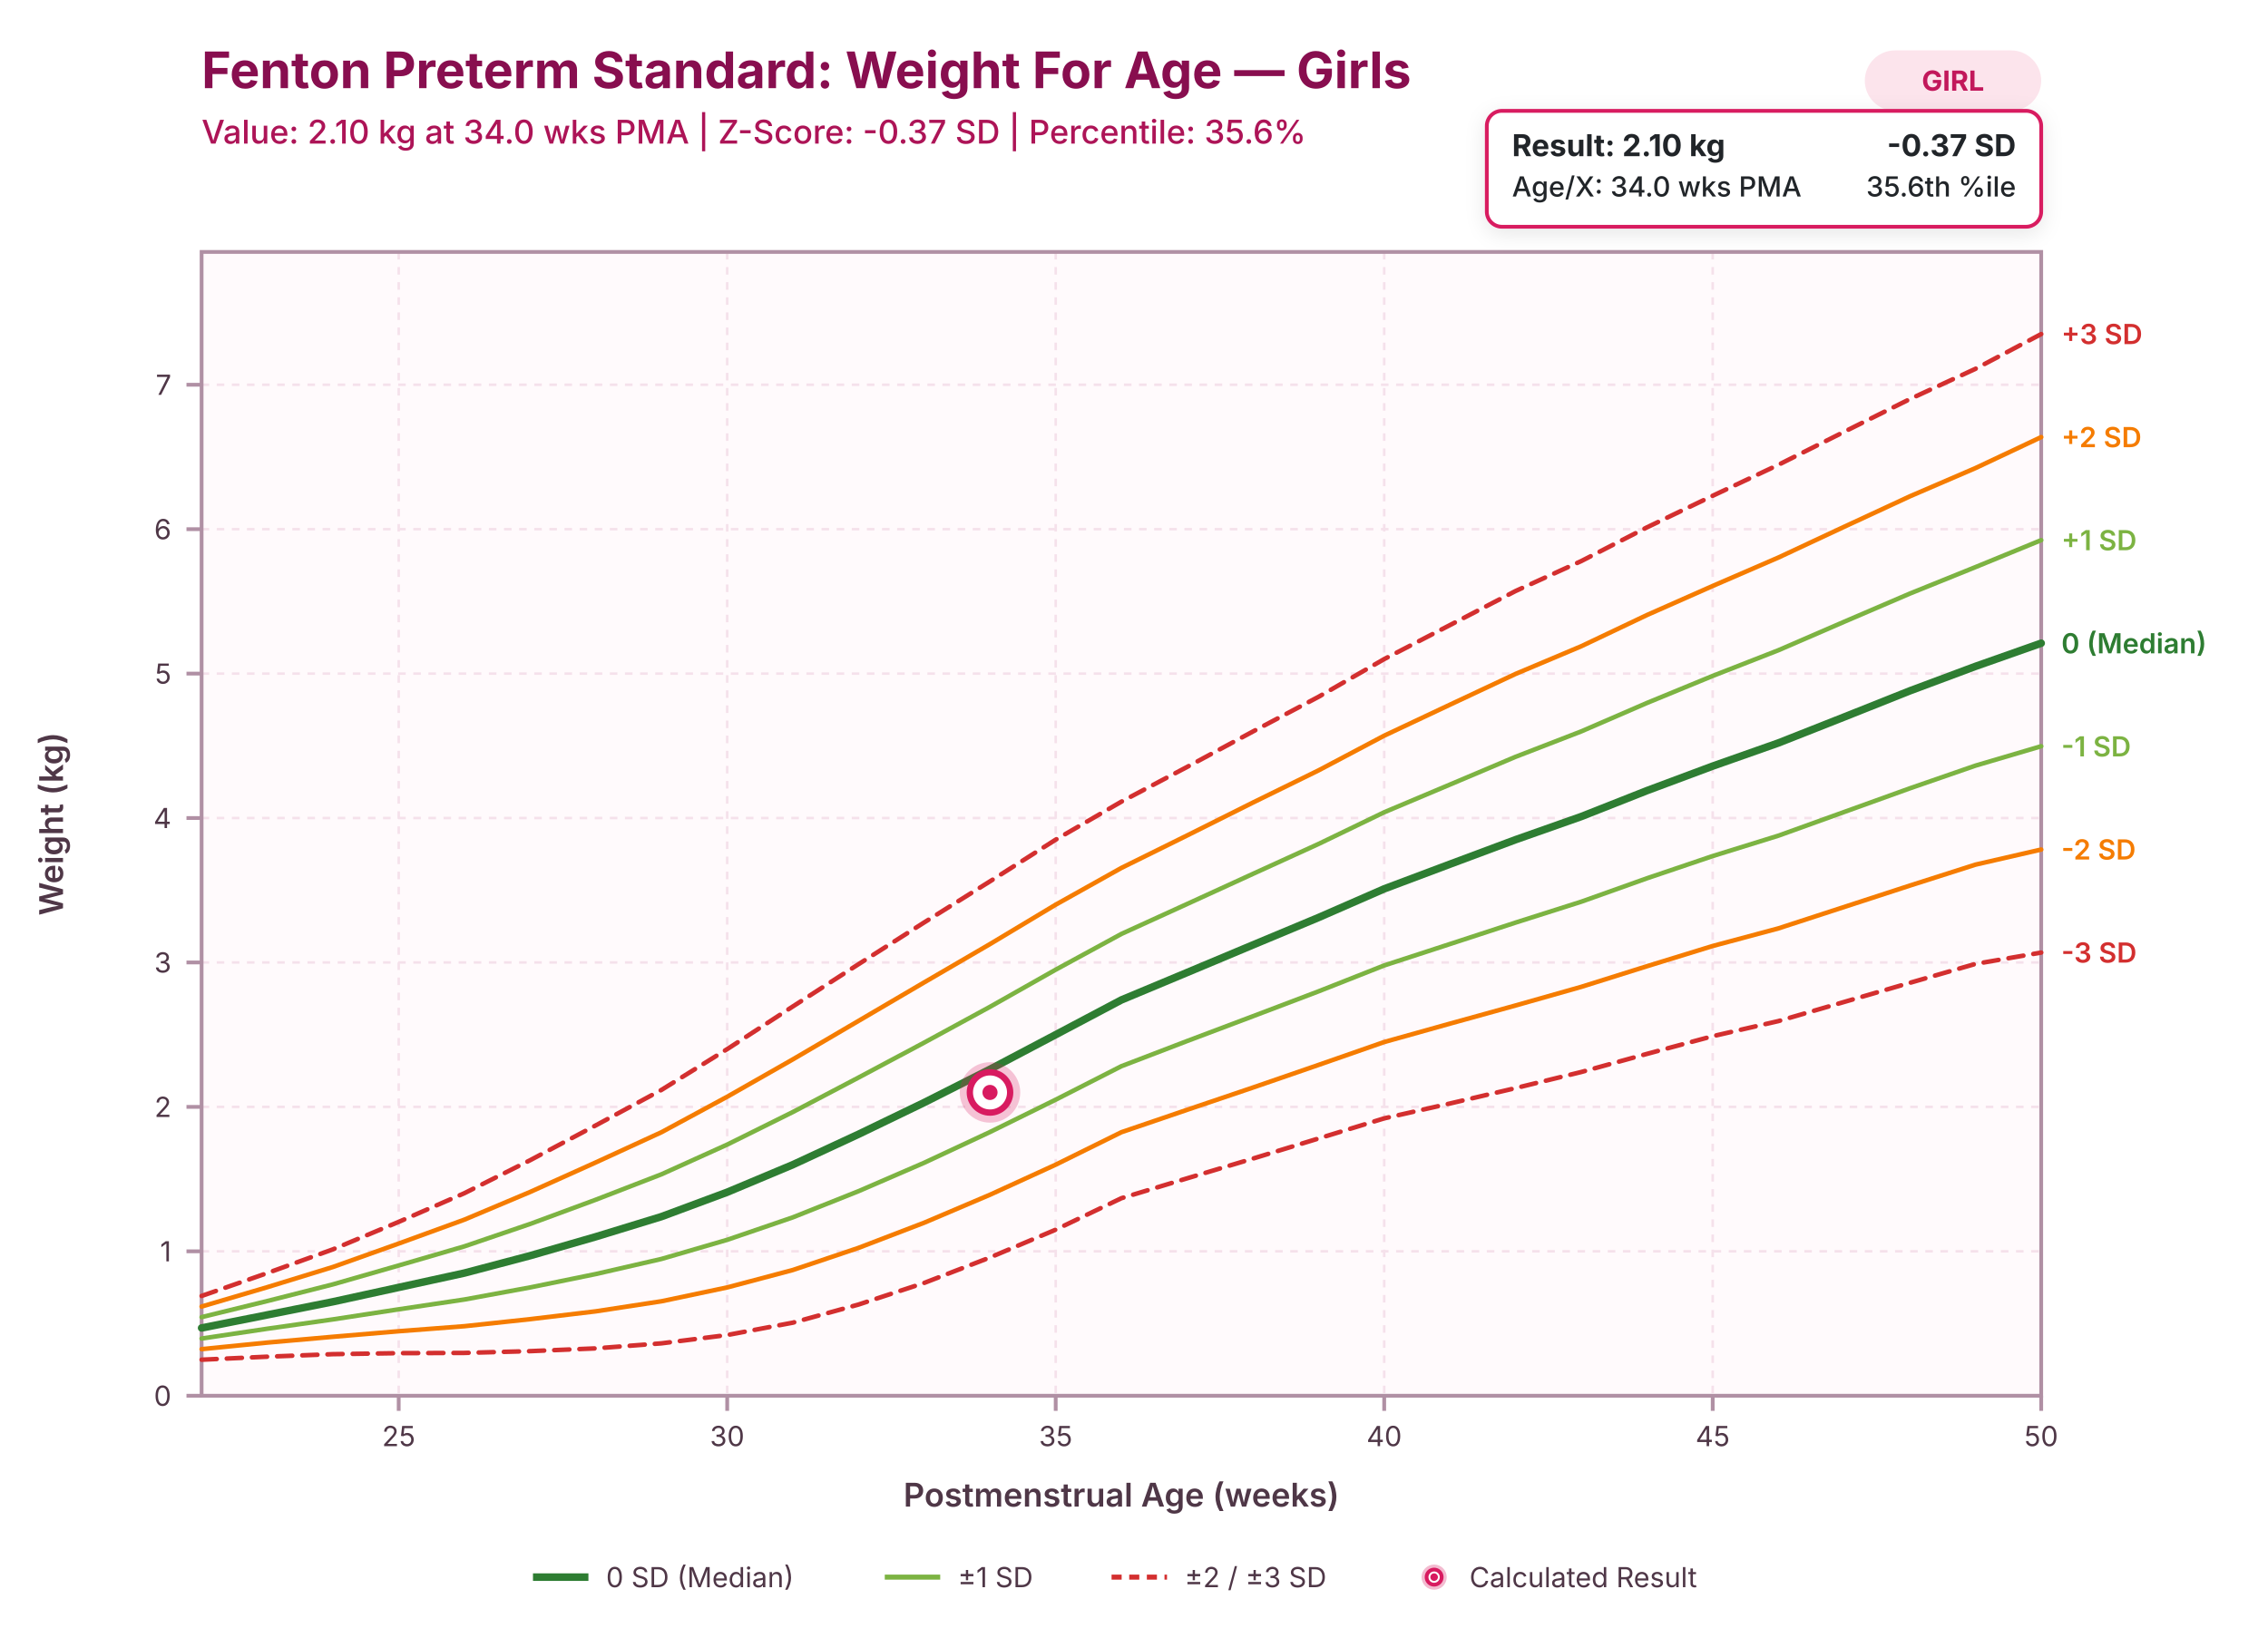
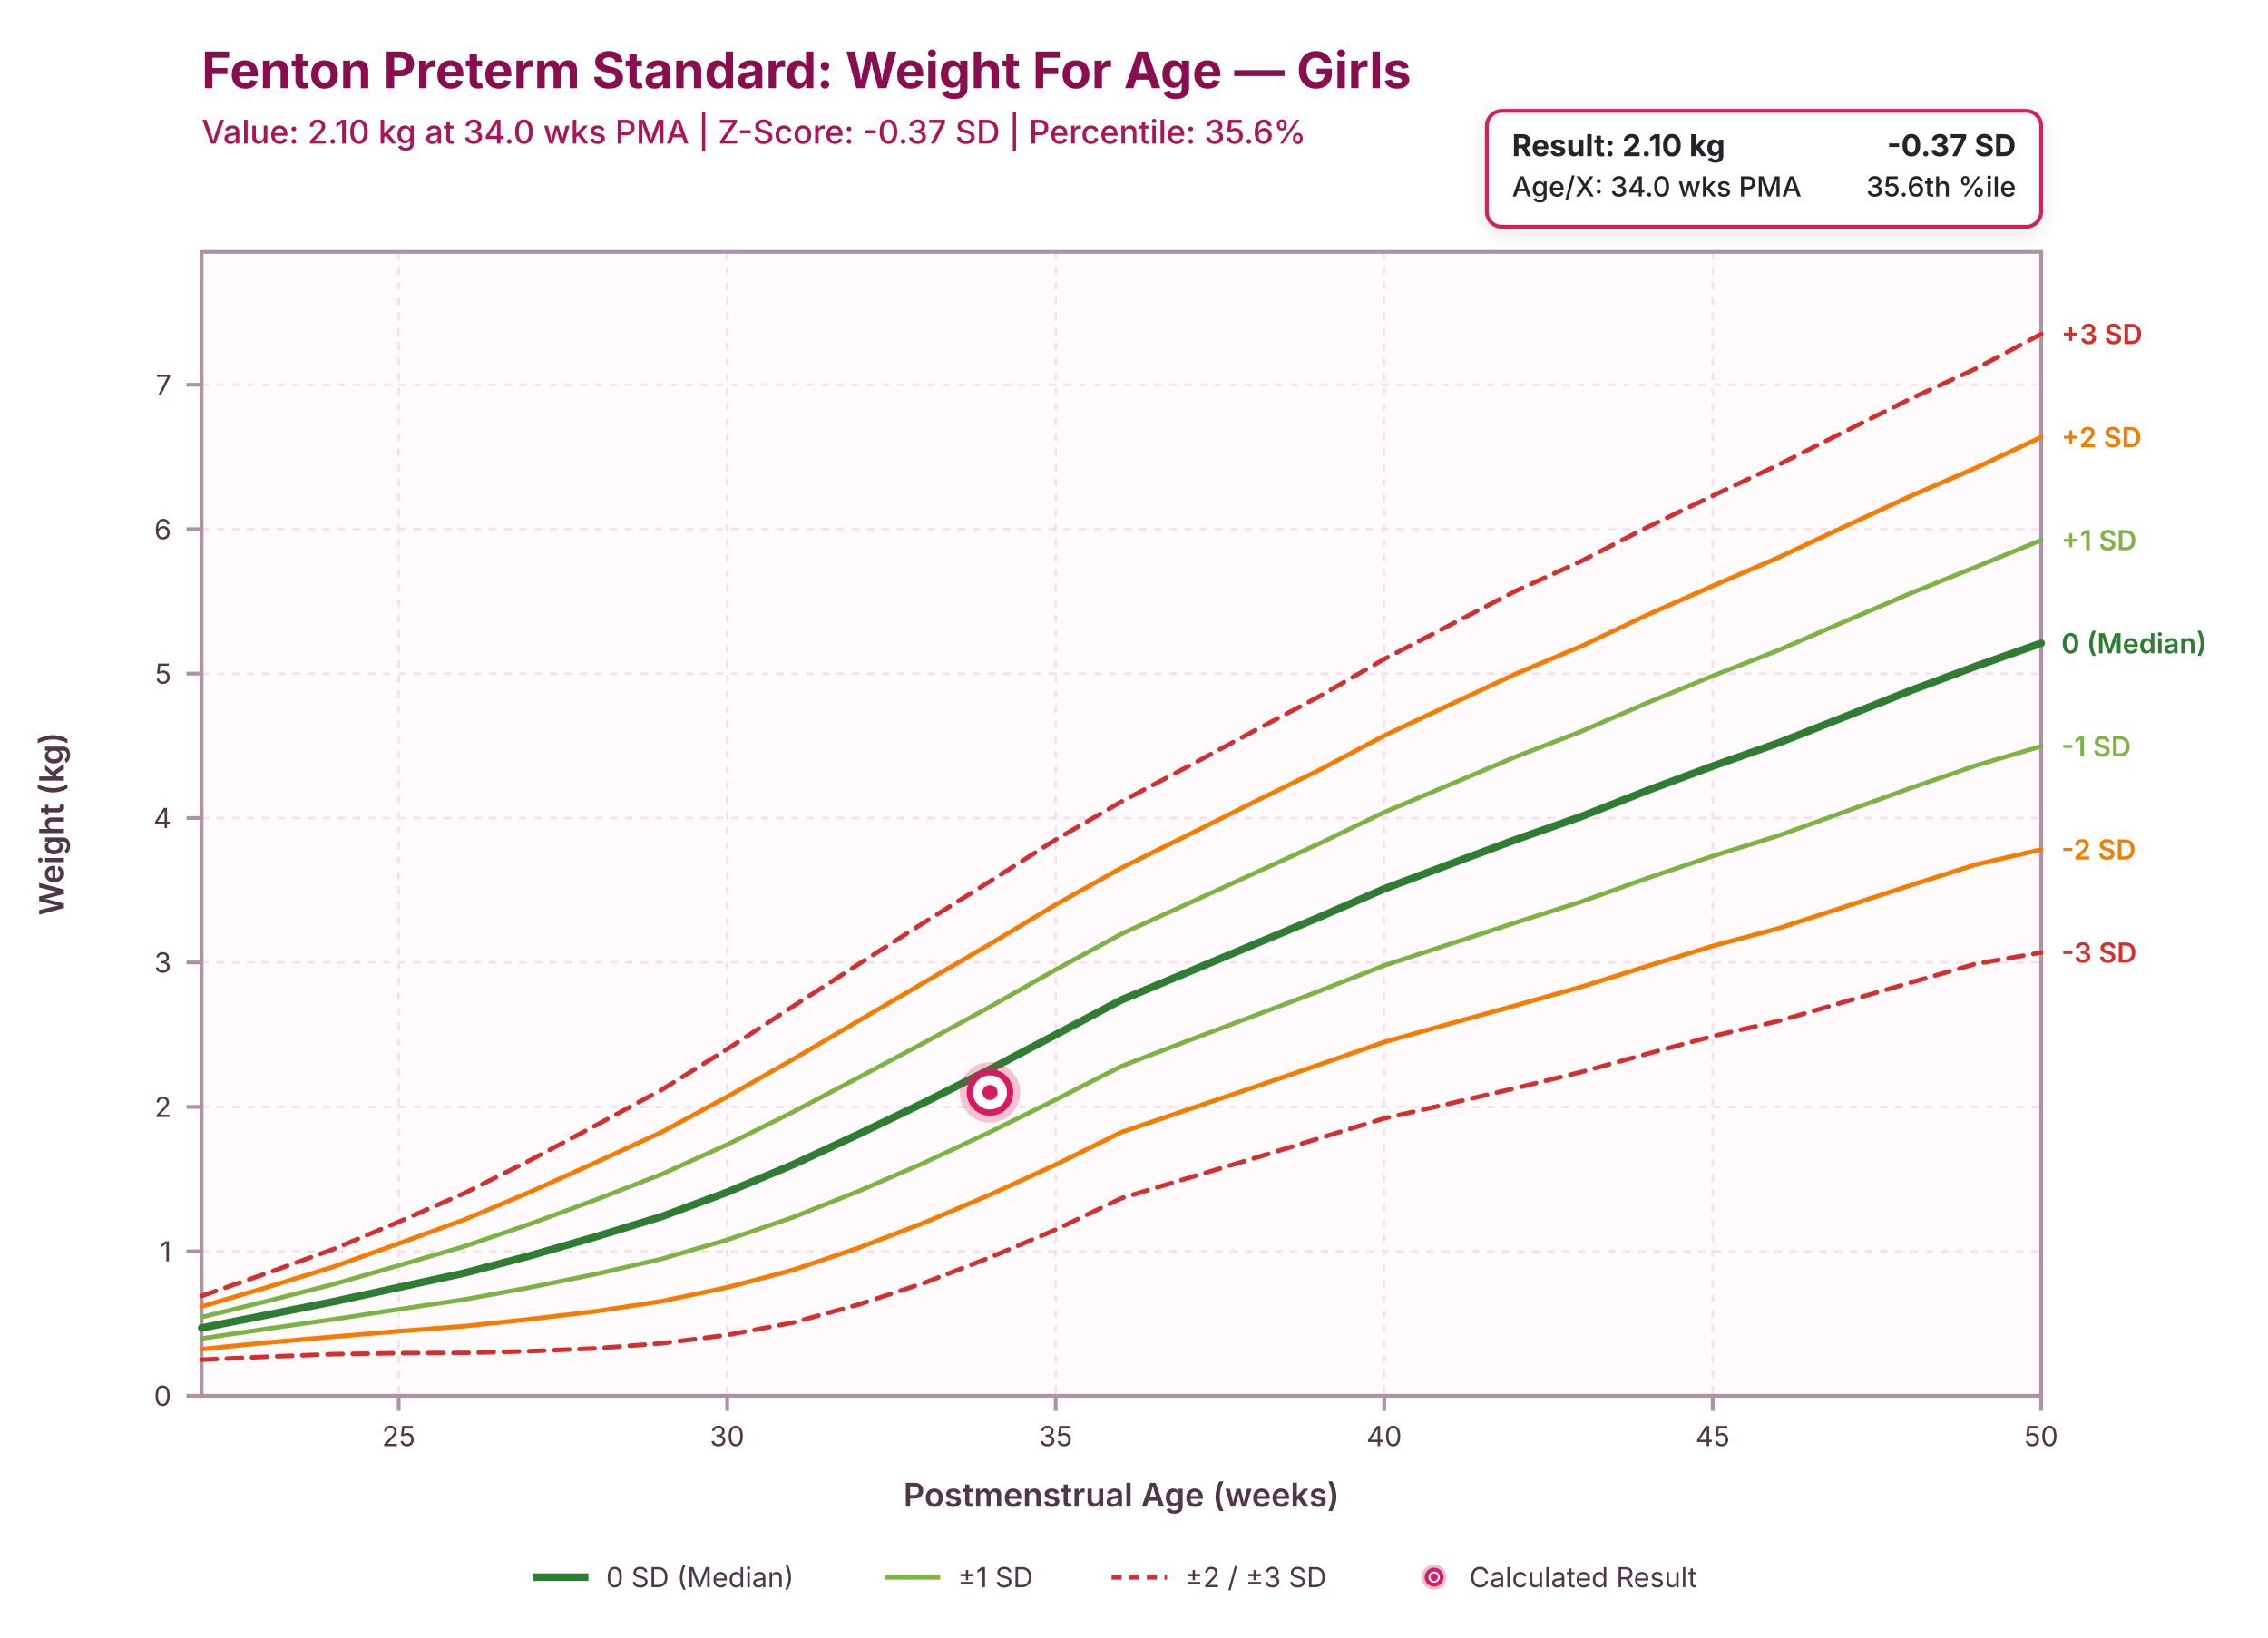
<svg xmlns="http://www.w3.org/2000/svg" viewBox="0 0 900.0 650.0" width="900.0" height="650.0">
  <style>
    .bg { fill: rgb(255, 255, 255); }
    .chart-bg { fill: rgb(255, 250, 252); }
    .title { font-family: system-ui, -apple-system, sans-serif; font-size: 20px; font-weight: 700; fill: rgb(136, 14, 79); }
    .subtitle { font-family: system-ui, -apple-system, sans-serif; font-size: 13px; font-weight: 500; fill: rgb(173, 20, 87); }
    .axis-title { font-family: system-ui, -apple-system, sans-serif; font-size: 13px; font-weight: 600; fill: rgb(79, 55, 71); }
    .tick-label { font-family: system-ui, -apple-system, sans-serif; font-size: 11px; fill: rgb(79, 55, 71); }
    .curve-label { font-family: system-ui, -apple-system, sans-serif; font-size: 11px; font-weight: 600; }
    .grid-line { stroke: rgb(245, 225, 235); stroke-width: 1; stroke-dasharray: 3,3; }
    .axis-line { stroke: rgb(176, 144, 164); stroke-width: 1.5; }
    .callout-box { fill: rgba(255, 255, 255, 1.00); stroke: rgb(216, 27, 96); stroke-width: 1.5; rx: 6; ry: 6; filter: drop-shadow(0px 2px 4px rgba(0,0,0,0.1)); }
    .callout-text-bold { font-family: system-ui, -apple-system, sans-serif; font-size: 12px; font-weight: 700; fill: rgb(33, 37, 41); }
    .callout-text { font-family: system-ui, -apple-system, sans-serif; font-size: 11px; font-weight: 500; fill: rgb(33, 37, 41); }
    .badge-bg { fill: rgb(252, 228, 236); rx: 12; ry: 12; }
    .badge-text { font-family: system-ui, -apple-system, sans-serif; font-size: 11px; font-weight: 700; fill: rgb(194, 24, 91); }
  </style>
  <rect class="bg" width="900.0" height="650.0" />
  <g transform="translate(80.0, 35)">
    <text class="title" x="0" y="0">Fenton Preterm Standard: Weight For Age — Girls</text>
    <text class="subtitle" x="0" y="22">Value: 2.10 kg at 34.0 wks PMA | Z-Score: -0.37 SD | Percentile: 35.6%</text>
-   </g>
-   <g transform="translate(740.0, 20)">
-     <rect class="badge-bg" width="70" height="24" />
-     <text class="badge-text" x="35" y="16" text-anchor="middle">GIRL</text>
  </g>
  <rect class="chart-bg" x="80.0" y="100.0" width="730.0" height="454.0" />
  <line class="grid-line" x1="158.214" y1="100.0" x2="158.214" y2="554.0" />
  <line class="grid-line" x1="288.571" y1="100.0" x2="288.571" y2="554.0" />
  <line class="grid-line" x1="418.929" y1="100.0" x2="418.929" y2="554.0" />
  <line class="grid-line" x1="549.286" y1="100.0" x2="549.286" y2="554.0" />
  <line class="grid-line" x1="679.643" y1="100.0" x2="679.643" y2="554.0" />
  <line class="grid-line" x1="810.0" y1="100.0" x2="810.0" y2="554.0" />
  <line class="grid-line" x1="80.0" y1="554.0" x2="810.0" y2="554.0" />
  <line class="grid-line" x1="80.0" y1="496.673" x2="810.0" y2="496.673" />
  <line class="grid-line" x1="80.0" y1="439.347" x2="810.0" y2="439.347" />
  <line class="grid-line" x1="80.0" y1="382.02" x2="810.0" y2="382.02" />
  <line class="grid-line" x1="80.0" y1="324.693" x2="810.0" y2="324.693" />
  <line class="grid-line" x1="80.0" y1="267.367" x2="810.0" y2="267.367" />
  <line class="grid-line" x1="80.0" y1="210.04" x2="810.0" y2="210.04" />
  <line class="grid-line" x1="80.0" y1="152.713" x2="810.0" y2="152.713" />
  <rect class="axis-line" fill="none" x="80.0" y="100.0" width="730.0" height="454.0" />
  <line class="axis-line" x1="158.214" y1="554.0" x2="158.214" y2="560.0" />
  <text class="tick-label" x="158.214" y="574.0" text-anchor="middle">25</text>
  <line class="axis-line" x1="288.571" y1="554.0" x2="288.571" y2="560.0" />
  <text class="tick-label" x="288.571" y="574.0" text-anchor="middle">30</text>
  <line class="axis-line" x1="418.929" y1="554.0" x2="418.929" y2="560.0" />
  <text class="tick-label" x="418.929" y="574.0" text-anchor="middle">35</text>
  <line class="axis-line" x1="549.286" y1="554.0" x2="549.286" y2="560.0" />
  <text class="tick-label" x="549.286" y="574.0" text-anchor="middle">40</text>
  <line class="axis-line" x1="679.643" y1="554.0" x2="679.643" y2="560.0" />
  <text class="tick-label" x="679.643" y="574.0" text-anchor="middle">45</text>
  <line class="axis-line" x1="810.0" y1="554.0" x2="810.0" y2="560.0" />
  <text class="tick-label" x="810.0" y="574.0" text-anchor="middle">50</text>
  <text class="axis-title" x="445.0" y="598.0" text-anchor="middle">Postmenstrual Age (weeks)</text>
  <line class="axis-line" x1="74.0" y1="554.0" x2="80.0" y2="554.0" />
  <text class="tick-label" x="68.0" y="558.0" text-anchor="end">0</text>
  <line class="axis-line" x1="74.0" y1="496.673" x2="80.0" y2="496.673" />
  <text class="tick-label" x="68.0" y="500.673" text-anchor="end">1</text>
  <line class="axis-line" x1="74.0" y1="439.347" x2="80.0" y2="439.347" />
  <text class="tick-label" x="68.0" y="443.347" text-anchor="end">2</text>
  <line class="axis-line" x1="74.0" y1="382.02" x2="80.0" y2="382.02" />
  <text class="tick-label" x="68.0" y="386.02" text-anchor="end">3</text>
  <line class="axis-line" x1="74.0" y1="324.693" x2="80.0" y2="324.693" />
  <text class="tick-label" x="68.0" y="328.693" text-anchor="end">4</text>
  <line class="axis-line" x1="74.0" y1="267.367" x2="80.0" y2="267.367" />
  <text class="tick-label" x="68.0" y="271.367" text-anchor="end">5</text>
  <line class="axis-line" x1="74.0" y1="210.04" x2="80.0" y2="210.04" />
  <text class="tick-label" x="68.0" y="214.04" text-anchor="end">6</text>
  <line class="axis-line" x1="74.0" y1="152.713" x2="80.0" y2="152.713" />
  <text class="tick-label" x="68.0" y="156.713" text-anchor="end">7</text>
  <text class="axis-title" x="0" y="0" transform="translate(25, 327.0) rotate(-90)" text-anchor="middle">Weight (kg)</text>
  <path d="M 80.0 539.7 L 106.1 538.5 L 132.1 537.5 L 158.2 537.1 L 184.3 537.0 L 210.4 536.3 L 236.4 535.2 L 262.5 533.2 L 288.6 529.9 L 314.6 525.0 L 340.7 517.8 L 366.8 509.2 L 392.9 499.1 L 418.9 488.1 L 445.0 475.6 L 471.1 467.7 L 497.1 459.9 L 523.2 451.9 L 549.3 443.9 L 575.4 438.0 L 601.4 431.9 L 627.5 425.5 L 653.6 418.3 L 679.6 411.3 L 705.7 405.3 L 731.8 397.7 L 757.9 390.1 L 783.9 382.6 L 810.0 378.1" fill="none" stroke="rgb(211, 47, 47)" stroke-width="1.8" stroke-dasharray="6,4" stroke-linecap="round" stroke-linejoin="round" />
  <text class="curve-label" x="818.0" y="382.082" fill="rgb(211, 47, 47)">-3 SD</text>
  <path d="M 80.0 535.5 L 106.1 532.9 L 132.1 530.6 L 158.2 528.4 L 184.3 526.4 L 210.4 523.6 L 236.4 520.5 L 262.5 516.5 L 288.6 511.0 L 314.6 504.1 L 340.7 495.3 L 366.8 485.3 L 392.9 474.2 L 418.9 462.3 L 445.0 449.4 L 471.1 440.5 L 497.1 431.7 L 523.2 422.7 L 549.3 413.6 L 575.4 406.3 L 601.4 399.1 L 627.5 391.7 L 653.6 383.5 L 679.6 375.5 L 705.7 368.5 L 731.8 360.0 L 757.9 351.5 L 783.9 343.2 L 810.0 337.2" fill="none" stroke="rgb(245, 124, 0)" stroke-width="1.8" stroke-linecap="round" stroke-linejoin="round" />
  <text class="curve-label" x="818.0" y="341.164" fill="rgb(245, 124, 0)">-2 SD</text>
  <path d="M 80.0 531.3 L 106.1 527.4 L 132.1 523.7 L 158.2 519.7 L 184.3 515.8 L 210.4 511.0 L 236.4 505.7 L 262.5 499.7 L 288.6 492.1 L 314.6 483.2 L 340.7 472.8 L 366.8 461.5 L 392.9 449.3 L 418.9 436.5 L 445.0 423.2 L 471.1 413.2 L 497.1 403.4 L 523.2 393.5 L 549.3 383.2 L 575.4 374.7 L 601.4 366.2 L 627.5 357.9 L 653.6 348.6 L 679.6 339.8 L 705.7 331.7 L 731.8 322.3 L 757.9 312.9 L 783.9 303.9 L 810.0 296.2" fill="none" stroke="rgb(124, 179, 66)" stroke-width="1.8" stroke-linecap="round" stroke-linejoin="round" />
  <text class="curve-label" x="818.0" y="300.246" fill="rgb(124, 179, 66)">-1 SD</text>
  <path d="M 80.0 527.1 L 106.1 521.9 L 132.1 516.7 L 158.2 511.0 L 184.3 505.3 L 210.4 498.4 L 236.4 490.9 L 262.5 482.9 L 288.6 473.2 L 314.6 462.3 L 340.7 450.2 L 366.8 437.6 L 392.9 424.4 L 418.9 410.7 L 445.0 396.9 L 471.1 386.0 L 497.1 375.1 L 523.2 364.2 L 549.3 352.8 L 575.4 343.0 L 601.4 333.3 L 627.5 324.1 L 653.6 313.8 L 679.6 304.1 L 705.7 294.9 L 731.8 284.6 L 757.9 274.2 L 783.9 264.5 L 810.0 255.3" fill="none" stroke="rgb(46, 125, 50)" stroke-width="3.0" stroke-linecap="round" stroke-linejoin="round" />
  <text class="curve-label" x="818.0" y="259.328" fill="rgb(46, 125, 50)">0 (Median)</text>
  <path d="M 80.0 522.8 L 106.1 516.4 L 132.1 509.8 L 158.2 502.3 L 184.3 494.7 L 210.4 485.8 L 236.4 476.2 L 262.5 466.1 L 288.6 454.3 L 314.6 441.4 L 340.7 427.7 L 366.8 413.8 L 392.9 399.6 L 418.9 384.9 L 445.0 370.7 L 471.1 358.8 L 497.1 346.9 L 523.2 335.0 L 549.3 322.4 L 575.4 311.4 L 601.4 300.4 L 627.5 290.3 L 653.6 279.0 L 679.6 268.3 L 705.7 258.1 L 731.8 246.8 L 757.9 235.6 L 783.9 225.1 L 810.0 214.4" fill="none" stroke="rgb(124, 179, 66)" stroke-width="1.8" stroke-linecap="round" stroke-linejoin="round" />
  <text class="curve-label" x="818.0" y="218.41" fill="rgb(124, 179, 66)">+1 SD</text>
  <path d="M 80.0 518.6 L 106.1 510.9 L 132.1 502.9 L 158.2 493.6 L 184.3 484.1 L 210.4 473.1 L 236.4 461.4 L 262.5 449.4 L 288.6 435.3 L 314.6 420.5 L 340.7 405.2 L 366.8 389.9 L 392.9 374.7 L 418.9 359.1 L 445.0 344.5 L 471.1 331.6 L 497.1 318.6 L 523.2 305.8 L 549.3 292.0 L 575.4 279.7 L 601.4 267.5 L 627.5 256.5 L 653.6 244.1 L 679.6 232.6 L 705.7 221.3 L 731.8 209.1 L 757.9 197.0 L 783.9 185.8 L 810.0 173.5" fill="none" stroke="rgb(245, 124, 0)" stroke-width="1.8" stroke-linecap="round" stroke-linejoin="round" />
  <text class="curve-label" x="818.0" y="177.492" fill="rgb(245, 124, 0)">+2 SD</text>
  <path d="M 80.0 514.4 L 106.1 505.3 L 132.1 495.9 L 158.2 485.0 L 184.3 473.6 L 210.4 460.5 L 236.4 446.7 L 262.5 432.6 L 288.6 416.4 L 314.6 399.5 L 340.7 382.7 L 366.8 366.1 L 392.9 349.8 L 418.9 333.3 L 445.0 318.2 L 471.1 304.4 L 497.1 290.4 L 523.2 276.6 L 549.3 261.6 L 575.4 248.1 L 601.4 234.6 L 627.5 222.7 L 653.6 209.3 L 679.6 196.8 L 705.7 184.5 L 731.8 171.4 L 757.9 158.4 L 783.9 146.4 L 810.0 132.6" fill="none" stroke="rgb(211, 47, 47)" stroke-width="1.8" stroke-dasharray="6,4" stroke-linecap="round" stroke-linejoin="round" />
  <text class="curve-label" x="818.0" y="136.574" fill="rgb(211, 47, 47)">+3 SD</text>
  <g transform="translate(392.8571, 433.614)">
    <circle r="12.0" fill="rgba(216, 27, 96, 1.00)" opacity="0.25" />
    <circle r="8.0" fill="rgb(255, 255, 255)" stroke="rgb(216, 27, 96)" stroke-width="2.5" />
    <circle r="3.0" fill="rgb(216, 27, 96)" />
  </g>
  <g transform="translate(590.0, 44.0)">
    <rect class="callout-box" width="220.0" height="46.0" />
    <text class="callout-text-bold" x="10" y="18">Result: 2.10 kg</text>
    <text class="callout-text" x="10" y="34">Age/X: 34.0 wks PMA</text>
    <text class="callout-text-bold" x="210.0" y="18" text-anchor="end">-0.37 SD</text>
    <text class="callout-text" x="210.0" y="34" text-anchor="end">35.6th %ile</text>
  </g>
  <g>
    <line x1="211.5" y1="626.0" x2="233.5" y2="626.0" stroke="rgb(46, 125, 50)" stroke-width="3.0" />
    <text class="tick-label" x="240.5" y="630.0">0 SD (Median)</text>
    <line x1="351.1" y1="626.0" x2="373.1" y2="626.0" stroke="rgb(124, 179, 66)" stroke-width="2.0" />
    <text class="tick-label" x="380.1" y="630.0">±1 SD</text>
    <line x1="441.1" y1="626.0" x2="463.1" y2="626.0" stroke="rgb(211, 47, 47)" stroke-width="2.0" stroke-dasharray="4,3" />
    <text class="tick-label" x="470.1" y="630.0">±2 / ±3 SD</text>
    <circle cx="569.1" cy="626.0" r="5" fill="rgba(216, 27, 96, 1.00)" opacity="0.3" />
    <circle cx="569.1" cy="626.0" r="3" fill="rgb(255, 255, 255)" stroke="rgb(216, 27, 96)" stroke-width="1.5" />
    <circle cx="569.1" cy="626.0" r="1.5" fill="rgb(216, 27, 96)" />
    <text class="tick-label" x="583.1" y="630.0">Calculated Result</text>
  </g>
</svg>
